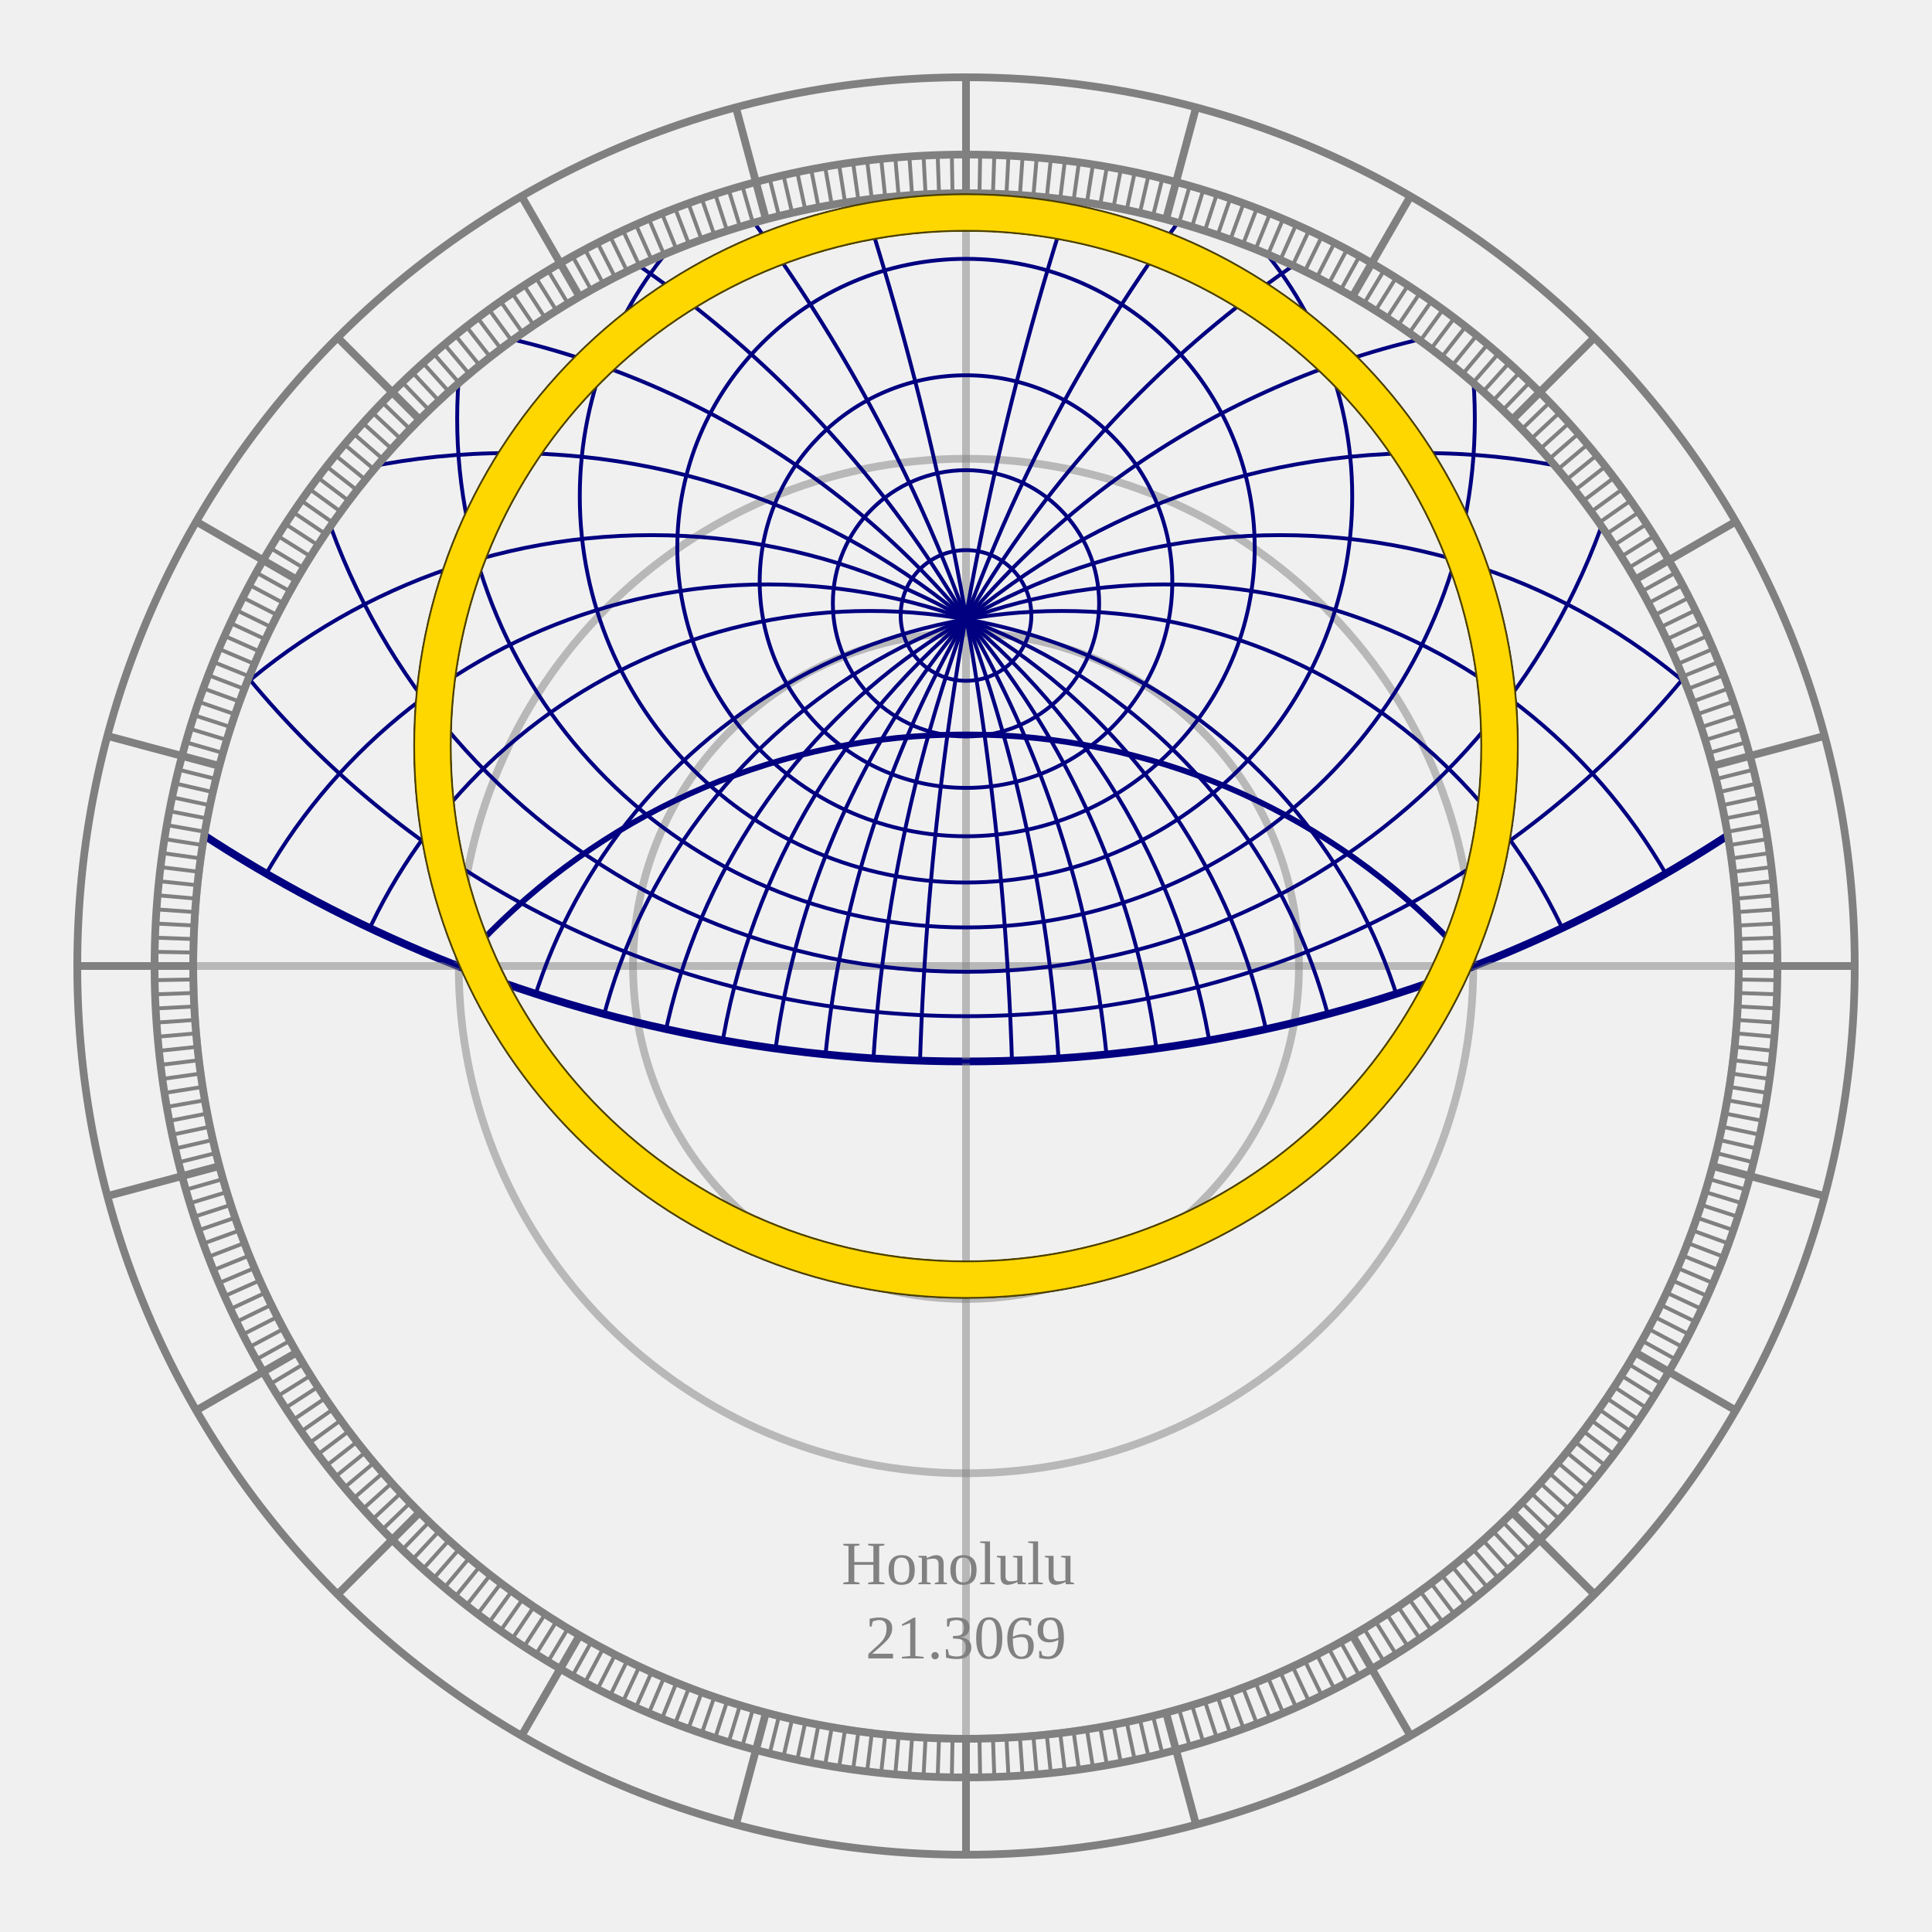
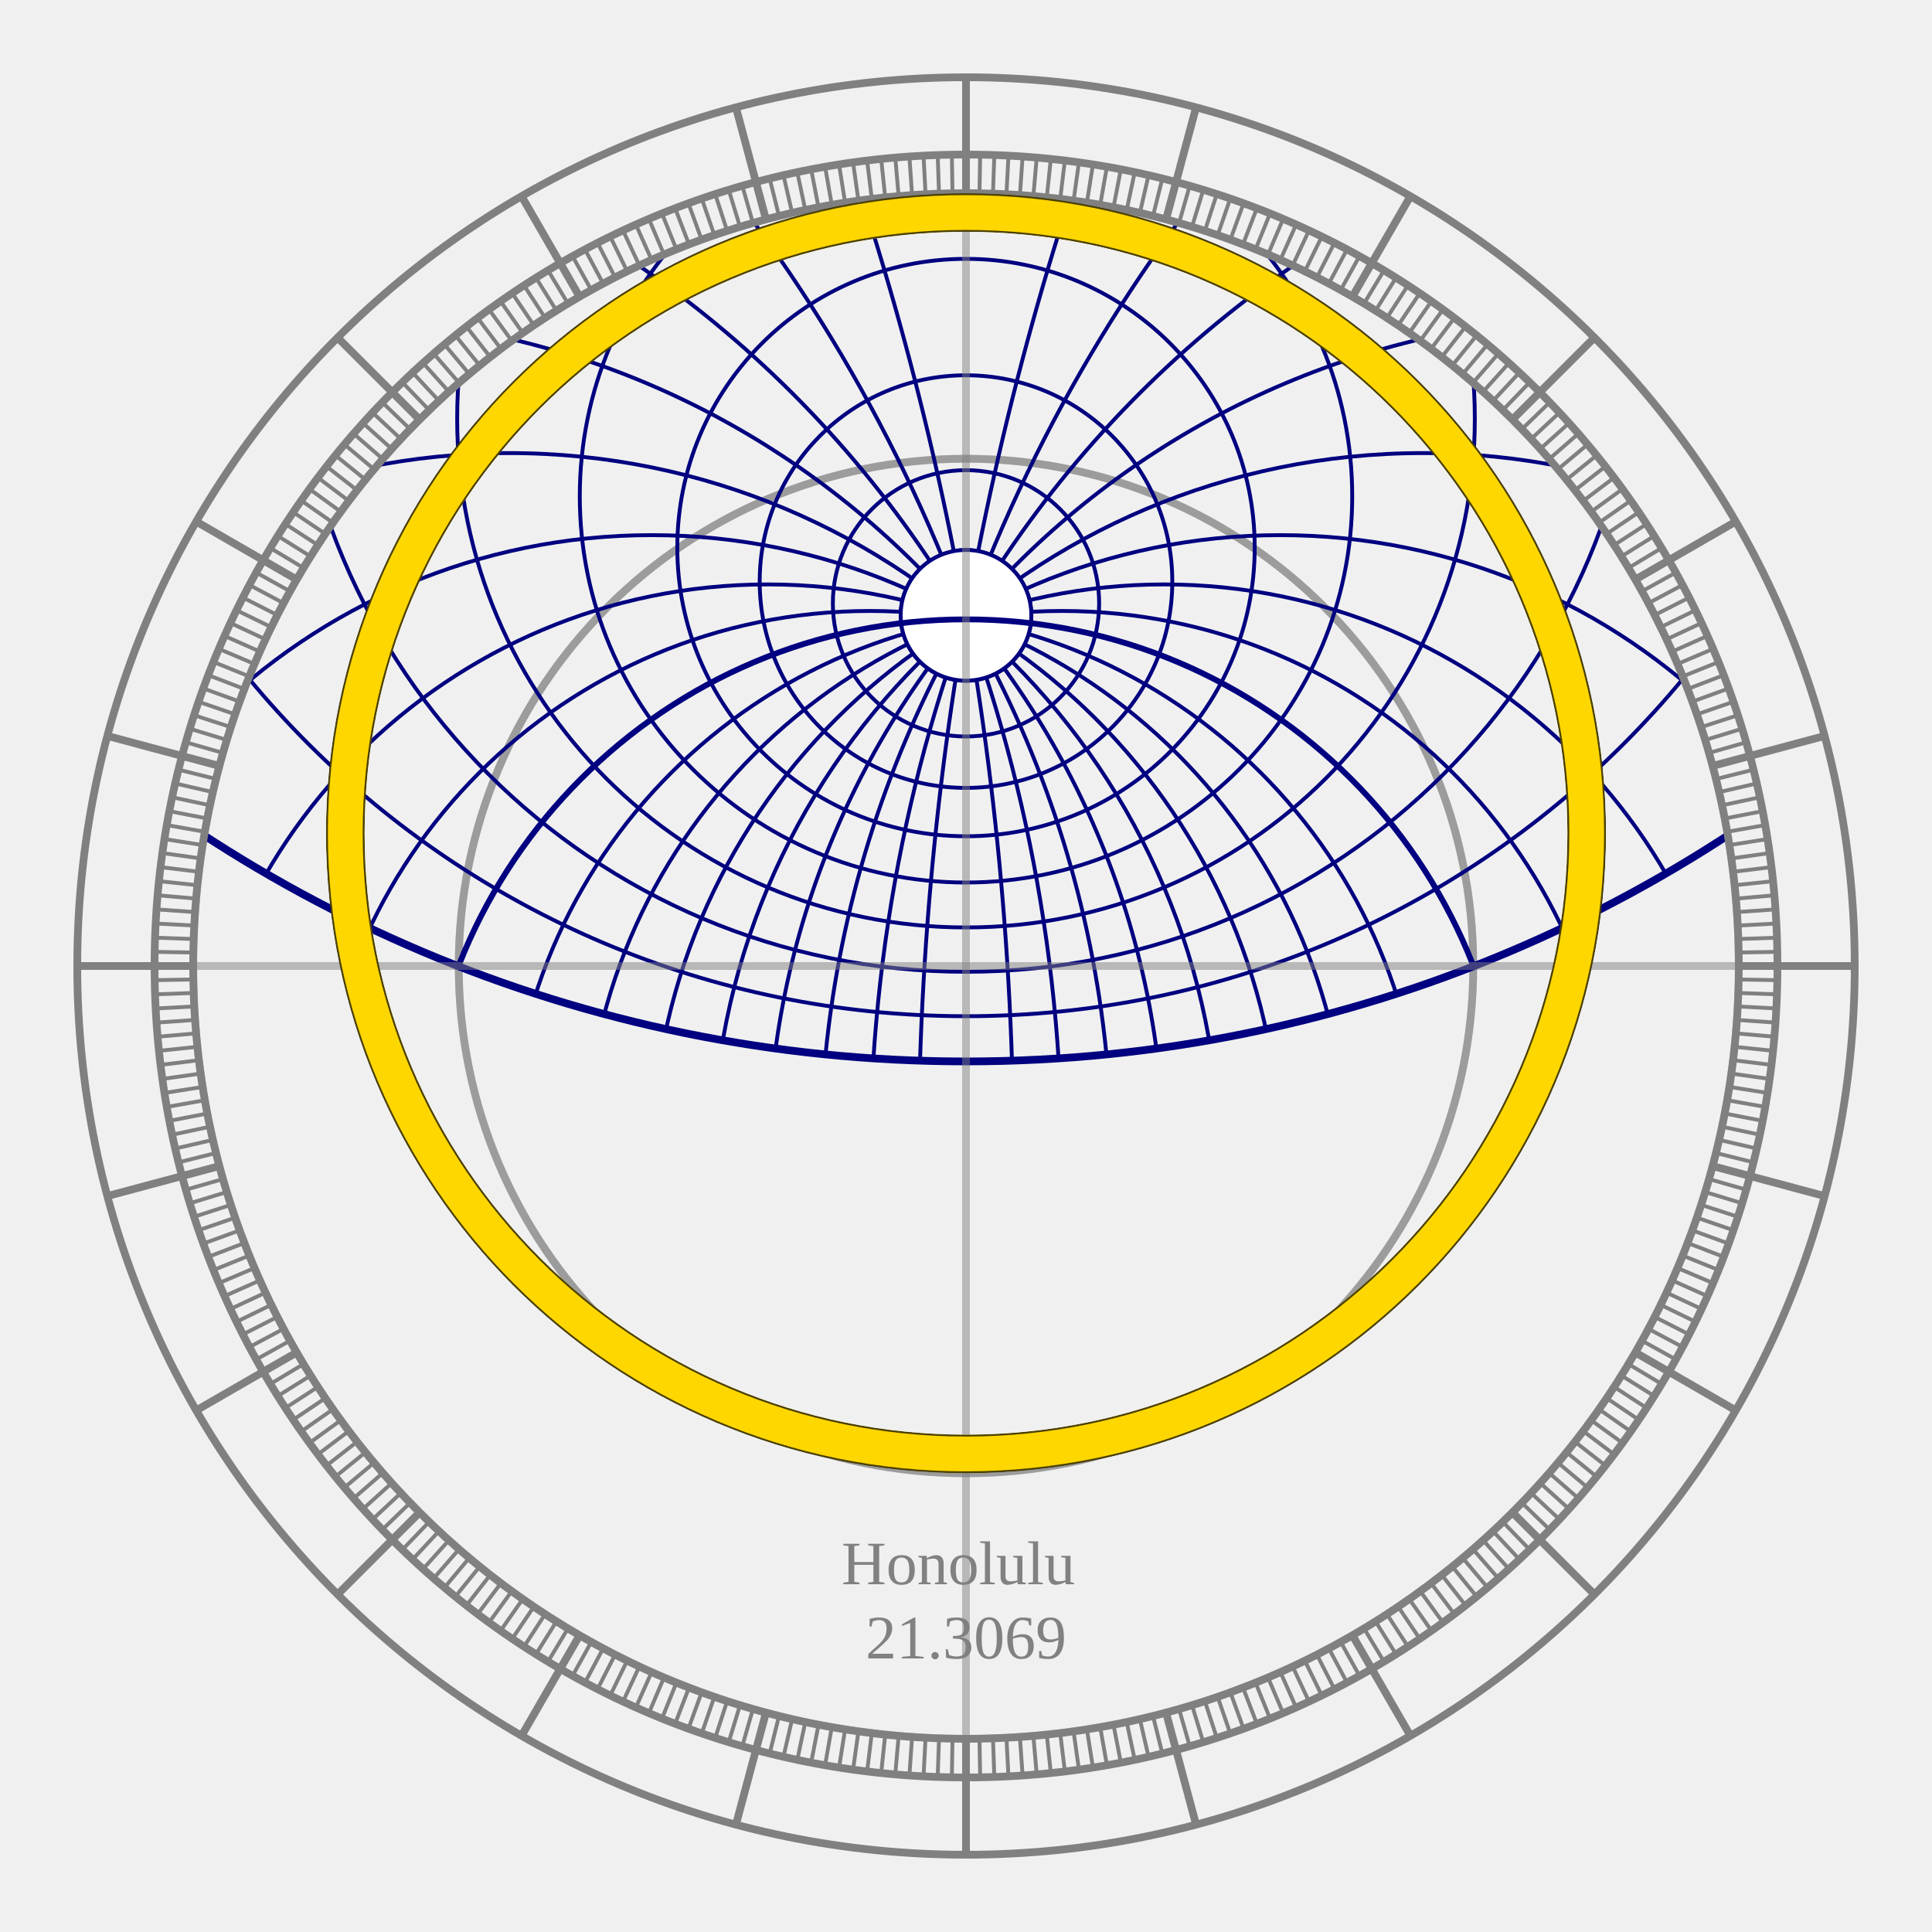
<svg xmlns="http://www.w3.org/2000/svg" xmlns:xlink="http://www.w3.org/1999/xlink" viewbox="0 0 250 250" height="250" width="250">
  <g id="astrolabe" transform="translate(125,125)">
    <defs>
      <style>
				#example {
				  display: block;
				  margin: auto;
				  border: grey;
				  background-color: light grey;
				}
- 				
				#plate {
				  clip-path:url(#Capricorn);
				  clipPath: url(#Capricorn);
				}
				#location {
				  text-anchor: middle;
				  font-size: 6pt;
				  fill: grey;
				  fill-opacity: 0.99
				}
				#tropics {
				  fill: none;
				  stroke: grey;
				  stroke-width: 1;
				  stroke-opacity: 0.5
				}
				#horizon {
				  fill: none;
				  stroke: navy;
				  stroke-width: 1;
				}
				#almucantar {
				  fill: none;
				  stroke: navy;
				  stroke-width: 0.5;
				}
				#almucantar-center {
+ 				  stroke: navy;
+ 				  stroke-width: 0.5;
				  fill: white;
- 				  fill-opacity: 0.95;
- 				  stroke: navy;
- 				  stroke-width: 0.5;
+ 				  fill-opacity: 80;
				}
				#azimuth {
				  fill: none;
				  stroke: navy;
				  stroke-width: 0.5;
				  clip-path:url(#Horizon);
				  clipPath: url(#Horizon);
				}
				#azimuth-90 {
				  fill: none;
				  stroke: navy;
				  stroke-width: 0.75;
				  clip-path:url(#Horizon);
				  clipPath: url(#Horizon);
				}
				#axis {
				  fill: none;
				  stroke: grey;
				  stroke-width: 1;
				  stroke-opacity: 0.5;
				}
				#tick {
				  stroke: grey;
				  stroke-width: 0.5;
				}
				#tickLong {
				  stroke: grey;
				  stroke-width: 1;
				}
				#note {
				  stroke: black;
				  stroke-width: 1;
				}
				#ecliptic-pad {
				  fill: gold;
				  fill-opacity: 0.45;
				  stroke: none;
				  stroke-width: 0.5;
				  stroke-opacity: 0.7;
				}
				#ecliptic {
				  fill: gold;
				  fill-opacity: 1;
				  stroke: black;
				  stroke-width: 0.5;
				  stroke-opacity: 0.7;
				  mask: url(#ecliptic_hole);
				}
				#eclipticDivision {
				  stroke: black;
				  stroke-width: 0.5;
				  stroke-opacity: 0.7;
				}
				#limb {
				  fill: none;
				  stroke: grey;
				  stroke-width: 1;
				}
				.masked {
				  mask: url(#hole);
				}
			</style>
      <clipPath id="Capricorn">
        <circle cx="0" cy="0" r="100" />
      </clipPath>
      <clipPath id="Horizon">
        <circle id="horizon" cx="0.0" cy="168.297" r="180.645" />
      </clipPath>
      <mask id="ecliptic_hole">
-         <circle cx="0.0" cy="28.457" r="71.543" style="fill:white" />
-         <circle cx="0.0" cy="28.457" r="66.543" style="fill:black" />
+         <circle cx="0.0" cy="17.18" r="82.82" style="fill:white;" />
+         <circle cx="0.0" cy="17.18" r="77.82" style="fill:black;" />
+       </mask>
+       <mask id="almucantar_hole">
+         <circle id="almucantar-center" az="80" cx="0" cy="45.36" r="8.455" style="fill:yellow" />
      </mask>
    </defs>
    <g id="description">
      <text id="location" x="0" y="80">
				Honolulu
	    		<tspan x="0" dy="1.2em">21.3069 </tspan>
      </text>
    </g>
    <g id="plate" transform="rotate(180)">
      <g id="tropics">
        <circle id="capricorn" cx="0" cy="0" r="100" />
        <circle id="equator" cx="0" cy="0" r="65.64" />
-         <circle id="cancer" cx="0" cy="0" r="43.086" />
+         <circle id="cancer" cx="0" cy="0" r="65.64" />
      </g>
      <g id="horizon">
        <circle id="horizon" cx="0.0" cy="168.297" r="180.645" />
-       </g>
-       <g id="axis">
-         <line id="axis" x1="0" y1="-100" x2="0" y2="100" />
-         <line id="axis" x1="-100" y1="0" x2="100" y2="0" />
-       </g>
-       <g id="almucantars">
-         <circle id="almucantar" alt="0" cx="0" cy="168.297" r="180.645" />
-         <circle id="almucantar" alt="10" cx="0" cy="113.877" r="120.374" />
-         <circle id="almucantar" alt="20" cx="0" cy="86.695" r="87.443" />
-         <circle id="almucantar" alt="30" cx="0" cy="70.831" r="65.842" />
-         <circle id="almucantar" alt="40" cx="0" cy="60.779" r="49.976" />
-         <circle id="almucantar" alt="50" cx="0" cy="54.146" r="37.358" />
-         <circle id="almucantar" alt="60" cx="0" cy="49.743" r="26.696" />
-         <circle id="almucantar" alt="70" cx="0" cy="46.93" r="17.229" />
-         <circle id="almucantar" alt="80" cx="0" cy="45.36" r="8.455" />
-         <circle id="azimuth-90" az="0.0" cx="-0.0" cy="-56.926" r="86.886" />
      </g>
      <g id="azimuths">
        <circle id="azimuth" az="10" cx="12.423" cy="-25.601" r="71.542" />
        <circle id="azimuth" az="10" cx="-12.423" cy="-25.601" r="71.542" />
        <circle id="azimuth" az="20" cx="25.644" cy="-25.601" r="74.977" />
        <circle id="azimuth" az="20" cx="-25.644" cy="-25.601" r="74.977" />
        <circle id="azimuth" az="30" cx="40.678" cy="-25.601" r="81.355" />
        <circle id="azimuth" az="30" cx="-40.678" cy="-25.601" r="81.355" />
        <circle id="azimuth" az="40" cx="59.119" cy="-25.601" r="91.973" />
        <circle id="azimuth" az="40" cx="-59.119" cy="-25.601" r="91.973" />
        <circle id="azimuth" az="50" cx="83.966" cy="-25.601" r="109.609" />
        <circle id="azimuth" az="50" cx="-83.966" cy="-25.601" r="109.609" />
        <circle id="azimuth" az="60" cx="122.033" cy="-25.601" r="140.911" />
        <circle id="azimuth" az="60" cx="-122.033" cy="-25.601" r="140.911" />
        <circle id="azimuth" az="70" cx="193.575" cy="-25.601" r="205.998" />
        <circle id="azimuth" az="70" cx="-193.575" cy="-25.601" r="205.998" />
        <circle id="azimuth" az="80" cx="399.573" cy="-25.601" r="405.737" />
        <circle id="azimuth" az="80" cx="-399.573" cy="-25.601" r="405.737" />
-         <circle id="azimuth" az="0.0" cx="0.0" cy="-56.926" r="86.886" />
+       </g>
+       <g id="almucantars">
+         <circle id="almucantar" alt="0" cx="0" cy="168.297" r="180.645" />
+         <circle id="almucantar" alt="10" cx="0" cy="113.877" r="120.374" />
+         <circle id="almucantar" alt="20" cx="0" cy="86.695" r="87.443" />
+         <circle id="almucantar" alt="30" cx="0" cy="70.831" r="65.842" />
+         <circle id="almucantar" alt="40" cx="0" cy="60.779" r="49.976" />
+         <circle id="almucantar" alt="50" cx="0" cy="54.146" r="37.358" />
+         <circle id="almucantar" alt="60" cx="0" cy="49.743" r="26.696" />
+         <circle id="almucantar" alt="70" cx="0" cy="46.93" r="17.229" />
+         <circle id="almucantar" alt="80" cx="0" cy="45.36" r="8.455" />
+         <circle id="almucantar-center" az="0.0" cx="-0.0" cy="45.38" r="8.455" />
+       </g>
+       <g id="prime_vertical">
+         <circle id="azimuth-90" cx="0" cy="-25.601" r="70.456" />
+       </g>
+       <g id="axis">
+         <line id="axis" x1="0" y1="-100" x2="0" y2="100" />
+         <line id="axis" x1="-100" y1="0" x2="100" y2="0" />
      </g>
    </g>
    <g id="limb">
      <g id="limb_boundaries">
        <circle id="limb" cx="0" cy="0" r="100" />
        <circle id="limb" cx="0" cy="0" r="105" />
        <circle id="limb" cx="0" cy="0" r="115" />
      </g>
      <g id="ticks">
        <g id="short_ticks">
          <line id="tick" x1="0" y1="100" x2="0" y2="105" />
          <use id="tick" xlink:href="#tick" transform="rotate(0)" />
          <use id="tick" xlink:href="#tick" transform="rotate(1)" />
          <use id="tick" xlink:href="#tick" transform="rotate(2)" />
          <use id="tick" xlink:href="#tick" transform="rotate(3)" />
          <use id="tick" xlink:href="#tick" transform="rotate(4)" />
          <use id="tick" xlink:href="#tick" transform="rotate(5)" />
          <use id="tick" xlink:href="#tick" transform="rotate(6)" />
          <use id="tick" xlink:href="#tick" transform="rotate(7)" />
          <use id="tick" xlink:href="#tick" transform="rotate(8)" />
          <use id="tick" xlink:href="#tick" transform="rotate(9)" />
          <use id="tick" xlink:href="#tick" transform="rotate(10)" />
          <use id="tick" xlink:href="#tick" transform="rotate(11)" />
          <use id="tick" xlink:href="#tick" transform="rotate(12)" />
          <use id="tick" xlink:href="#tick" transform="rotate(13)" />
          <use id="tick" xlink:href="#tick" transform="rotate(14)" />
          <use id="tick" xlink:href="#tick" transform="rotate(15)" />
          <use id="tick" xlink:href="#tick" transform="rotate(16)" />
          <use id="tick" xlink:href="#tick" transform="rotate(17)" />
          <use id="tick" xlink:href="#tick" transform="rotate(18)" />
          <use id="tick" xlink:href="#tick" transform="rotate(19)" />
          <use id="tick" xlink:href="#tick" transform="rotate(20)" />
          <use id="tick" xlink:href="#tick" transform="rotate(21)" />
          <use id="tick" xlink:href="#tick" transform="rotate(22)" />
          <use id="tick" xlink:href="#tick" transform="rotate(23)" />
          <use id="tick" xlink:href="#tick" transform="rotate(24)" />
          <use id="tick" xlink:href="#tick" transform="rotate(25)" />
          <use id="tick" xlink:href="#tick" transform="rotate(26)" />
          <use id="tick" xlink:href="#tick" transform="rotate(27)" />
          <use id="tick" xlink:href="#tick" transform="rotate(28)" />
          <use id="tick" xlink:href="#tick" transform="rotate(29)" />
          <use id="tick" xlink:href="#tick" transform="rotate(30)" />
          <use id="tick" xlink:href="#tick" transform="rotate(31)" />
          <use id="tick" xlink:href="#tick" transform="rotate(32)" />
          <use id="tick" xlink:href="#tick" transform="rotate(33)" />
          <use id="tick" xlink:href="#tick" transform="rotate(34)" />
          <use id="tick" xlink:href="#tick" transform="rotate(35)" />
          <use id="tick" xlink:href="#tick" transform="rotate(36)" />
          <use id="tick" xlink:href="#tick" transform="rotate(37)" />
          <use id="tick" xlink:href="#tick" transform="rotate(38)" />
          <use id="tick" xlink:href="#tick" transform="rotate(39)" />
          <use id="tick" xlink:href="#tick" transform="rotate(40)" />
          <use id="tick" xlink:href="#tick" transform="rotate(41)" />
          <use id="tick" xlink:href="#tick" transform="rotate(42)" />
          <use id="tick" xlink:href="#tick" transform="rotate(43)" />
          <use id="tick" xlink:href="#tick" transform="rotate(44)" />
          <use id="tick" xlink:href="#tick" transform="rotate(45)" />
          <use id="tick" xlink:href="#tick" transform="rotate(46)" />
          <use id="tick" xlink:href="#tick" transform="rotate(47)" />
          <use id="tick" xlink:href="#tick" transform="rotate(48)" />
          <use id="tick" xlink:href="#tick" transform="rotate(49)" />
          <use id="tick" xlink:href="#tick" transform="rotate(50)" />
          <use id="tick" xlink:href="#tick" transform="rotate(51)" />
          <use id="tick" xlink:href="#tick" transform="rotate(52)" />
          <use id="tick" xlink:href="#tick" transform="rotate(53)" />
          <use id="tick" xlink:href="#tick" transform="rotate(54)" />
          <use id="tick" xlink:href="#tick" transform="rotate(55)" />
          <use id="tick" xlink:href="#tick" transform="rotate(56)" />
          <use id="tick" xlink:href="#tick" transform="rotate(57)" />
          <use id="tick" xlink:href="#tick" transform="rotate(58)" />
          <use id="tick" xlink:href="#tick" transform="rotate(59)" />
          <use id="tick" xlink:href="#tick" transform="rotate(60)" />
          <use id="tick" xlink:href="#tick" transform="rotate(61)" />
          <use id="tick" xlink:href="#tick" transform="rotate(62)" />
          <use id="tick" xlink:href="#tick" transform="rotate(63)" />
          <use id="tick" xlink:href="#tick" transform="rotate(64)" />
          <use id="tick" xlink:href="#tick" transform="rotate(65)" />
          <use id="tick" xlink:href="#tick" transform="rotate(66)" />
          <use id="tick" xlink:href="#tick" transform="rotate(67)" />
          <use id="tick" xlink:href="#tick" transform="rotate(68)" />
          <use id="tick" xlink:href="#tick" transform="rotate(69)" />
          <use id="tick" xlink:href="#tick" transform="rotate(70)" />
          <use id="tick" xlink:href="#tick" transform="rotate(71)" />
          <use id="tick" xlink:href="#tick" transform="rotate(72)" />
          <use id="tick" xlink:href="#tick" transform="rotate(73)" />
          <use id="tick" xlink:href="#tick" transform="rotate(74)" />
          <use id="tick" xlink:href="#tick" transform="rotate(75)" />
          <use id="tick" xlink:href="#tick" transform="rotate(76)" />
          <use id="tick" xlink:href="#tick" transform="rotate(77)" />
          <use id="tick" xlink:href="#tick" transform="rotate(78)" />
          <use id="tick" xlink:href="#tick" transform="rotate(79)" />
          <use id="tick" xlink:href="#tick" transform="rotate(80)" />
          <use id="tick" xlink:href="#tick" transform="rotate(81)" />
          <use id="tick" xlink:href="#tick" transform="rotate(82)" />
          <use id="tick" xlink:href="#tick" transform="rotate(83)" />
          <use id="tick" xlink:href="#tick" transform="rotate(84)" />
          <use id="tick" xlink:href="#tick" transform="rotate(85)" />
          <use id="tick" xlink:href="#tick" transform="rotate(86)" />
          <use id="tick" xlink:href="#tick" transform="rotate(87)" />
          <use id="tick" xlink:href="#tick" transform="rotate(88)" />
          <use id="tick" xlink:href="#tick" transform="rotate(89)" />
          <use id="tick" xlink:href="#tick" transform="rotate(90)" />
          <use id="tick" xlink:href="#tick" transform="rotate(91)" />
          <use id="tick" xlink:href="#tick" transform="rotate(92)" />
          <use id="tick" xlink:href="#tick" transform="rotate(93)" />
          <use id="tick" xlink:href="#tick" transform="rotate(94)" />
          <use id="tick" xlink:href="#tick" transform="rotate(95)" />
          <use id="tick" xlink:href="#tick" transform="rotate(96)" />
          <use id="tick" xlink:href="#tick" transform="rotate(97)" />
          <use id="tick" xlink:href="#tick" transform="rotate(98)" />
          <use id="tick" xlink:href="#tick" transform="rotate(99)" />
          <use id="tick" xlink:href="#tick" transform="rotate(100)" />
          <use id="tick" xlink:href="#tick" transform="rotate(101)" />
          <use id="tick" xlink:href="#tick" transform="rotate(102)" />
          <use id="tick" xlink:href="#tick" transform="rotate(103)" />
          <use id="tick" xlink:href="#tick" transform="rotate(104)" />
          <use id="tick" xlink:href="#tick" transform="rotate(105)" />
          <use id="tick" xlink:href="#tick" transform="rotate(106)" />
          <use id="tick" xlink:href="#tick" transform="rotate(107)" />
          <use id="tick" xlink:href="#tick" transform="rotate(108)" />
          <use id="tick" xlink:href="#tick" transform="rotate(109)" />
          <use id="tick" xlink:href="#tick" transform="rotate(110)" />
          <use id="tick" xlink:href="#tick" transform="rotate(111)" />
          <use id="tick" xlink:href="#tick" transform="rotate(112)" />
          <use id="tick" xlink:href="#tick" transform="rotate(113)" />
          <use id="tick" xlink:href="#tick" transform="rotate(114)" />
          <use id="tick" xlink:href="#tick" transform="rotate(115)" />
          <use id="tick" xlink:href="#tick" transform="rotate(116)" />
          <use id="tick" xlink:href="#tick" transform="rotate(117)" />
          <use id="tick" xlink:href="#tick" transform="rotate(118)" />
          <use id="tick" xlink:href="#tick" transform="rotate(119)" />
          <use id="tick" xlink:href="#tick" transform="rotate(120)" />
          <use id="tick" xlink:href="#tick" transform="rotate(121)" />
          <use id="tick" xlink:href="#tick" transform="rotate(122)" />
          <use id="tick" xlink:href="#tick" transform="rotate(123)" />
          <use id="tick" xlink:href="#tick" transform="rotate(124)" />
          <use id="tick" xlink:href="#tick" transform="rotate(125)" />
          <use id="tick" xlink:href="#tick" transform="rotate(126)" />
          <use id="tick" xlink:href="#tick" transform="rotate(127)" />
          <use id="tick" xlink:href="#tick" transform="rotate(128)" />
          <use id="tick" xlink:href="#tick" transform="rotate(129)" />
          <use id="tick" xlink:href="#tick" transform="rotate(130)" />
          <use id="tick" xlink:href="#tick" transform="rotate(131)" />
          <use id="tick" xlink:href="#tick" transform="rotate(132)" />
          <use id="tick" xlink:href="#tick" transform="rotate(133)" />
          <use id="tick" xlink:href="#tick" transform="rotate(134)" />
          <use id="tick" xlink:href="#tick" transform="rotate(135)" />
          <use id="tick" xlink:href="#tick" transform="rotate(136)" />
          <use id="tick" xlink:href="#tick" transform="rotate(137)" />
          <use id="tick" xlink:href="#tick" transform="rotate(138)" />
          <use id="tick" xlink:href="#tick" transform="rotate(139)" />
          <use id="tick" xlink:href="#tick" transform="rotate(140)" />
          <use id="tick" xlink:href="#tick" transform="rotate(141)" />
          <use id="tick" xlink:href="#tick" transform="rotate(142)" />
          <use id="tick" xlink:href="#tick" transform="rotate(143)" />
          <use id="tick" xlink:href="#tick" transform="rotate(144)" />
          <use id="tick" xlink:href="#tick" transform="rotate(145)" />
          <use id="tick" xlink:href="#tick" transform="rotate(146)" />
          <use id="tick" xlink:href="#tick" transform="rotate(147)" />
          <use id="tick" xlink:href="#tick" transform="rotate(148)" />
          <use id="tick" xlink:href="#tick" transform="rotate(149)" />
          <use id="tick" xlink:href="#tick" transform="rotate(150)" />
          <use id="tick" xlink:href="#tick" transform="rotate(151)" />
          <use id="tick" xlink:href="#tick" transform="rotate(152)" />
          <use id="tick" xlink:href="#tick" transform="rotate(153)" />
          <use id="tick" xlink:href="#tick" transform="rotate(154)" />
          <use id="tick" xlink:href="#tick" transform="rotate(155)" />
          <use id="tick" xlink:href="#tick" transform="rotate(156)" />
          <use id="tick" xlink:href="#tick" transform="rotate(157)" />
          <use id="tick" xlink:href="#tick" transform="rotate(158)" />
          <use id="tick" xlink:href="#tick" transform="rotate(159)" />
          <use id="tick" xlink:href="#tick" transform="rotate(160)" />
          <use id="tick" xlink:href="#tick" transform="rotate(161)" />
          <use id="tick" xlink:href="#tick" transform="rotate(162)" />
          <use id="tick" xlink:href="#tick" transform="rotate(163)" />
          <use id="tick" xlink:href="#tick" transform="rotate(164)" />
          <use id="tick" xlink:href="#tick" transform="rotate(165)" />
          <use id="tick" xlink:href="#tick" transform="rotate(166)" />
          <use id="tick" xlink:href="#tick" transform="rotate(167)" />
          <use id="tick" xlink:href="#tick" transform="rotate(168)" />
          <use id="tick" xlink:href="#tick" transform="rotate(169)" />
          <use id="tick" xlink:href="#tick" transform="rotate(170)" />
          <use id="tick" xlink:href="#tick" transform="rotate(171)" />
          <use id="tick" xlink:href="#tick" transform="rotate(172)" />
          <use id="tick" xlink:href="#tick" transform="rotate(173)" />
          <use id="tick" xlink:href="#tick" transform="rotate(174)" />
          <use id="tick" xlink:href="#tick" transform="rotate(175)" />
          <use id="tick" xlink:href="#tick" transform="rotate(176)" />
          <use id="tick" xlink:href="#tick" transform="rotate(177)" />
          <use id="tick" xlink:href="#tick" transform="rotate(178)" />
          <use id="tick" xlink:href="#tick" transform="rotate(179)" />
          <use id="tick" xlink:href="#tick" transform="rotate(180)" />
          <use id="tick" xlink:href="#tick" transform="rotate(181)" />
          <use id="tick" xlink:href="#tick" transform="rotate(182)" />
          <use id="tick" xlink:href="#tick" transform="rotate(183)" />
          <use id="tick" xlink:href="#tick" transform="rotate(184)" />
          <use id="tick" xlink:href="#tick" transform="rotate(185)" />
          <use id="tick" xlink:href="#tick" transform="rotate(186)" />
          <use id="tick" xlink:href="#tick" transform="rotate(187)" />
          <use id="tick" xlink:href="#tick" transform="rotate(188)" />
          <use id="tick" xlink:href="#tick" transform="rotate(189)" />
          <use id="tick" xlink:href="#tick" transform="rotate(190)" />
          <use id="tick" xlink:href="#tick" transform="rotate(191)" />
          <use id="tick" xlink:href="#tick" transform="rotate(192)" />
          <use id="tick" xlink:href="#tick" transform="rotate(193)" />
          <use id="tick" xlink:href="#tick" transform="rotate(194)" />
          <use id="tick" xlink:href="#tick" transform="rotate(195)" />
          <use id="tick" xlink:href="#tick" transform="rotate(196)" />
          <use id="tick" xlink:href="#tick" transform="rotate(197)" />
          <use id="tick" xlink:href="#tick" transform="rotate(198)" />
          <use id="tick" xlink:href="#tick" transform="rotate(199)" />
          <use id="tick" xlink:href="#tick" transform="rotate(200)" />
          <use id="tick" xlink:href="#tick" transform="rotate(201)" />
          <use id="tick" xlink:href="#tick" transform="rotate(202)" />
          <use id="tick" xlink:href="#tick" transform="rotate(203)" />
          <use id="tick" xlink:href="#tick" transform="rotate(204)" />
          <use id="tick" xlink:href="#tick" transform="rotate(205)" />
          <use id="tick" xlink:href="#tick" transform="rotate(206)" />
          <use id="tick" xlink:href="#tick" transform="rotate(207)" />
          <use id="tick" xlink:href="#tick" transform="rotate(208)" />
          <use id="tick" xlink:href="#tick" transform="rotate(209)" />
          <use id="tick" xlink:href="#tick" transform="rotate(210)" />
          <use id="tick" xlink:href="#tick" transform="rotate(211)" />
          <use id="tick" xlink:href="#tick" transform="rotate(212)" />
          <use id="tick" xlink:href="#tick" transform="rotate(213)" />
          <use id="tick" xlink:href="#tick" transform="rotate(214)" />
          <use id="tick" xlink:href="#tick" transform="rotate(215)" />
          <use id="tick" xlink:href="#tick" transform="rotate(216)" />
          <use id="tick" xlink:href="#tick" transform="rotate(217)" />
          <use id="tick" xlink:href="#tick" transform="rotate(218)" />
          <use id="tick" xlink:href="#tick" transform="rotate(219)" />
          <use id="tick" xlink:href="#tick" transform="rotate(220)" />
          <use id="tick" xlink:href="#tick" transform="rotate(221)" />
          <use id="tick" xlink:href="#tick" transform="rotate(222)" />
          <use id="tick" xlink:href="#tick" transform="rotate(223)" />
          <use id="tick" xlink:href="#tick" transform="rotate(224)" />
          <use id="tick" xlink:href="#tick" transform="rotate(225)" />
          <use id="tick" xlink:href="#tick" transform="rotate(226)" />
          <use id="tick" xlink:href="#tick" transform="rotate(227)" />
          <use id="tick" xlink:href="#tick" transform="rotate(228)" />
          <use id="tick" xlink:href="#tick" transform="rotate(229)" />
          <use id="tick" xlink:href="#tick" transform="rotate(230)" />
          <use id="tick" xlink:href="#tick" transform="rotate(231)" />
          <use id="tick" xlink:href="#tick" transform="rotate(232)" />
          <use id="tick" xlink:href="#tick" transform="rotate(233)" />
          <use id="tick" xlink:href="#tick" transform="rotate(234)" />
          <use id="tick" xlink:href="#tick" transform="rotate(235)" />
          <use id="tick" xlink:href="#tick" transform="rotate(236)" />
          <use id="tick" xlink:href="#tick" transform="rotate(237)" />
          <use id="tick" xlink:href="#tick" transform="rotate(238)" />
          <use id="tick" xlink:href="#tick" transform="rotate(239)" />
          <use id="tick" xlink:href="#tick" transform="rotate(240)" />
          <use id="tick" xlink:href="#tick" transform="rotate(241)" />
          <use id="tick" xlink:href="#tick" transform="rotate(242)" />
          <use id="tick" xlink:href="#tick" transform="rotate(243)" />
          <use id="tick" xlink:href="#tick" transform="rotate(244)" />
          <use id="tick" xlink:href="#tick" transform="rotate(245)" />
          <use id="tick" xlink:href="#tick" transform="rotate(246)" />
          <use id="tick" xlink:href="#tick" transform="rotate(247)" />
          <use id="tick" xlink:href="#tick" transform="rotate(248)" />
          <use id="tick" xlink:href="#tick" transform="rotate(249)" />
          <use id="tick" xlink:href="#tick" transform="rotate(250)" />
          <use id="tick" xlink:href="#tick" transform="rotate(251)" />
          <use id="tick" xlink:href="#tick" transform="rotate(252)" />
          <use id="tick" xlink:href="#tick" transform="rotate(253)" />
          <use id="tick" xlink:href="#tick" transform="rotate(254)" />
          <use id="tick" xlink:href="#tick" transform="rotate(255)" />
          <use id="tick" xlink:href="#tick" transform="rotate(256)" />
          <use id="tick" xlink:href="#tick" transform="rotate(257)" />
          <use id="tick" xlink:href="#tick" transform="rotate(258)" />
          <use id="tick" xlink:href="#tick" transform="rotate(259)" />
          <use id="tick" xlink:href="#tick" transform="rotate(260)" />
          <use id="tick" xlink:href="#tick" transform="rotate(261)" />
          <use id="tick" xlink:href="#tick" transform="rotate(262)" />
          <use id="tick" xlink:href="#tick" transform="rotate(263)" />
          <use id="tick" xlink:href="#tick" transform="rotate(264)" />
          <use id="tick" xlink:href="#tick" transform="rotate(265)" />
          <use id="tick" xlink:href="#tick" transform="rotate(266)" />
          <use id="tick" xlink:href="#tick" transform="rotate(267)" />
          <use id="tick" xlink:href="#tick" transform="rotate(268)" />
          <use id="tick" xlink:href="#tick" transform="rotate(269)" />
          <use id="tick" xlink:href="#tick" transform="rotate(270)" />
          <use id="tick" xlink:href="#tick" transform="rotate(271)" />
          <use id="tick" xlink:href="#tick" transform="rotate(272)" />
          <use id="tick" xlink:href="#tick" transform="rotate(273)" />
          <use id="tick" xlink:href="#tick" transform="rotate(274)" />
          <use id="tick" xlink:href="#tick" transform="rotate(275)" />
          <use id="tick" xlink:href="#tick" transform="rotate(276)" />
          <use id="tick" xlink:href="#tick" transform="rotate(277)" />
          <use id="tick" xlink:href="#tick" transform="rotate(278)" />
          <use id="tick" xlink:href="#tick" transform="rotate(279)" />
          <use id="tick" xlink:href="#tick" transform="rotate(280)" />
          <use id="tick" xlink:href="#tick" transform="rotate(281)" />
          <use id="tick" xlink:href="#tick" transform="rotate(282)" />
          <use id="tick" xlink:href="#tick" transform="rotate(283)" />
          <use id="tick" xlink:href="#tick" transform="rotate(284)" />
          <use id="tick" xlink:href="#tick" transform="rotate(285)" />
          <use id="tick" xlink:href="#tick" transform="rotate(286)" />
          <use id="tick" xlink:href="#tick" transform="rotate(287)" />
          <use id="tick" xlink:href="#tick" transform="rotate(288)" />
          <use id="tick" xlink:href="#tick" transform="rotate(289)" />
          <use id="tick" xlink:href="#tick" transform="rotate(290)" />
          <use id="tick" xlink:href="#tick" transform="rotate(291)" />
          <use id="tick" xlink:href="#tick" transform="rotate(292)" />
          <use id="tick" xlink:href="#tick" transform="rotate(293)" />
          <use id="tick" xlink:href="#tick" transform="rotate(294)" />
          <use id="tick" xlink:href="#tick" transform="rotate(295)" />
          <use id="tick" xlink:href="#tick" transform="rotate(296)" />
          <use id="tick" xlink:href="#tick" transform="rotate(297)" />
          <use id="tick" xlink:href="#tick" transform="rotate(298)" />
          <use id="tick" xlink:href="#tick" transform="rotate(299)" />
          <use id="tick" xlink:href="#tick" transform="rotate(300)" />
          <use id="tick" xlink:href="#tick" transform="rotate(301)" />
          <use id="tick" xlink:href="#tick" transform="rotate(302)" />
          <use id="tick" xlink:href="#tick" transform="rotate(303)" />
          <use id="tick" xlink:href="#tick" transform="rotate(304)" />
          <use id="tick" xlink:href="#tick" transform="rotate(305)" />
          <use id="tick" xlink:href="#tick" transform="rotate(306)" />
          <use id="tick" xlink:href="#tick" transform="rotate(307)" />
          <use id="tick" xlink:href="#tick" transform="rotate(308)" />
          <use id="tick" xlink:href="#tick" transform="rotate(309)" />
          <use id="tick" xlink:href="#tick" transform="rotate(310)" />
          <use id="tick" xlink:href="#tick" transform="rotate(311)" />
          <use id="tick" xlink:href="#tick" transform="rotate(312)" />
          <use id="tick" xlink:href="#tick" transform="rotate(313)" />
          <use id="tick" xlink:href="#tick" transform="rotate(314)" />
          <use id="tick" xlink:href="#tick" transform="rotate(315)" />
          <use id="tick" xlink:href="#tick" transform="rotate(316)" />
          <use id="tick" xlink:href="#tick" transform="rotate(317)" />
          <use id="tick" xlink:href="#tick" transform="rotate(318)" />
          <use id="tick" xlink:href="#tick" transform="rotate(319)" />
          <use id="tick" xlink:href="#tick" transform="rotate(320)" />
          <use id="tick" xlink:href="#tick" transform="rotate(321)" />
          <use id="tick" xlink:href="#tick" transform="rotate(322)" />
          <use id="tick" xlink:href="#tick" transform="rotate(323)" />
          <use id="tick" xlink:href="#tick" transform="rotate(324)" />
          <use id="tick" xlink:href="#tick" transform="rotate(325)" />
          <use id="tick" xlink:href="#tick" transform="rotate(326)" />
          <use id="tick" xlink:href="#tick" transform="rotate(327)" />
          <use id="tick" xlink:href="#tick" transform="rotate(328)" />
          <use id="tick" xlink:href="#tick" transform="rotate(329)" />
          <use id="tick" xlink:href="#tick" transform="rotate(330)" />
          <use id="tick" xlink:href="#tick" transform="rotate(331)" />
          <use id="tick" xlink:href="#tick" transform="rotate(332)" />
          <use id="tick" xlink:href="#tick" transform="rotate(333)" />
          <use id="tick" xlink:href="#tick" transform="rotate(334)" />
          <use id="tick" xlink:href="#tick" transform="rotate(335)" />
          <use id="tick" xlink:href="#tick" transform="rotate(336)" />
          <use id="tick" xlink:href="#tick" transform="rotate(337)" />
          <use id="tick" xlink:href="#tick" transform="rotate(338)" />
          <use id="tick" xlink:href="#tick" transform="rotate(339)" />
          <use id="tick" xlink:href="#tick" transform="rotate(340)" />
          <use id="tick" xlink:href="#tick" transform="rotate(341)" />
          <use id="tick" xlink:href="#tick" transform="rotate(342)" />
          <use id="tick" xlink:href="#tick" transform="rotate(343)" />
          <use id="tick" xlink:href="#tick" transform="rotate(344)" />
          <use id="tick" xlink:href="#tick" transform="rotate(345)" />
          <use id="tick" xlink:href="#tick" transform="rotate(346)" />
          <use id="tick" xlink:href="#tick" transform="rotate(347)" />
          <use id="tick" xlink:href="#tick" transform="rotate(348)" />
          <use id="tick" xlink:href="#tick" transform="rotate(349)" />
          <use id="tick" xlink:href="#tick" transform="rotate(350)" />
          <use id="tick" xlink:href="#tick" transform="rotate(351)" />
          <use id="tick" xlink:href="#tick" transform="rotate(352)" />
          <use id="tick" xlink:href="#tick" transform="rotate(353)" />
          <use id="tick" xlink:href="#tick" transform="rotate(354)" />
          <use id="tick" xlink:href="#tick" transform="rotate(355)" />
          <use id="tick" xlink:href="#tick" transform="rotate(356)" />
          <use id="tick" xlink:href="#tick" transform="rotate(357)" />
          <use id="tick" xlink:href="#tick" transform="rotate(358)" />
          <use id="tick" xlink:href="#tick" transform="rotate(359)" />
          <use id="tick" xlink:href="#tick" transform="rotate(360)" />
        </g>
        <g id="long_ticks">
          <line id="tickLong" x1="0" y1="100" x2="0" y2="115" />
          <use id="tickLong" xlink:href="#tickLong" transform="rotate(0)" />
          <use id="tickLong" xlink:href="#tickLong" transform="rotate(15)" />
          <use id="tickLong" xlink:href="#tickLong" transform="rotate(30)" />
          <use id="tickLong" xlink:href="#tickLong" transform="rotate(45)" />
          <use id="tickLong" xlink:href="#tickLong" transform="rotate(60)" />
          <use id="tickLong" xlink:href="#tickLong" transform="rotate(75)" />
          <use id="tickLong" xlink:href="#tickLong" transform="rotate(90)" />
          <use id="tickLong" xlink:href="#tickLong" transform="rotate(105)" />
          <use id="tickLong" xlink:href="#tickLong" transform="rotate(120)" />
          <use id="tickLong" xlink:href="#tickLong" transform="rotate(135)" />
          <use id="tickLong" xlink:href="#tickLong" transform="rotate(150)" />
          <use id="tickLong" xlink:href="#tickLong" transform="rotate(165)" />
          <use id="tickLong" xlink:href="#tickLong" transform="rotate(180)" />
          <use id="tickLong" xlink:href="#tickLong" transform="rotate(195)" />
          <use id="tickLong" xlink:href="#tickLong" transform="rotate(210)" />
          <use id="tickLong" xlink:href="#tickLong" transform="rotate(225)" />
          <use id="tickLong" xlink:href="#tickLong" transform="rotate(240)" />
          <use id="tickLong" xlink:href="#tickLong" transform="rotate(255)" />
          <use id="tickLong" xlink:href="#tickLong" transform="rotate(270)" />
          <use id="tickLong" xlink:href="#tickLong" transform="rotate(285)" />
          <use id="tickLong" xlink:href="#tickLong" transform="rotate(300)" />
          <use id="tickLong" xlink:href="#tickLong" transform="rotate(315)" />
          <use id="tickLong" xlink:href="#tickLong" transform="rotate(330)" />
          <use id="tickLong" xlink:href="#tickLong" transform="rotate(345)" />
          <use id="tickLong" xlink:href="#tickLong" transform="rotate(360)" />
        </g>
      </g>
    </g>
    <g id="rete" transform="rotate(180)">
      <g id="ecliptic">
-         <circle id="ecliptic" cx="0.0" cy="28.457" r="71.543" />
-         <path id="ecliptic" d="            M-66.543,28.457               a66.543,66.543 0 1, 1 133.086,0              a66.543,66.543 0 1, 1 -133.086,0             " />
+         <circle id="ecliptic" cx="0.0" cy="17.18" r="82.82" />
+         <path id="ecliptic" d="            M-77.82,17.18               a77.82,77.82 0 1, 1 155.64,0              a77.82,77.82 0 1, 1 -155.64,0             " />
      </g>
      <g id="stars">
		    	</g>
      <g id="planets">
		    	</g>
      <animateTransform attributeName="transform" type="rotate" attributeTyep="XML" from="0" to="233" begin="0s" dur="5s" fill="freeze" />
    </g>
  </g>
</svg>
